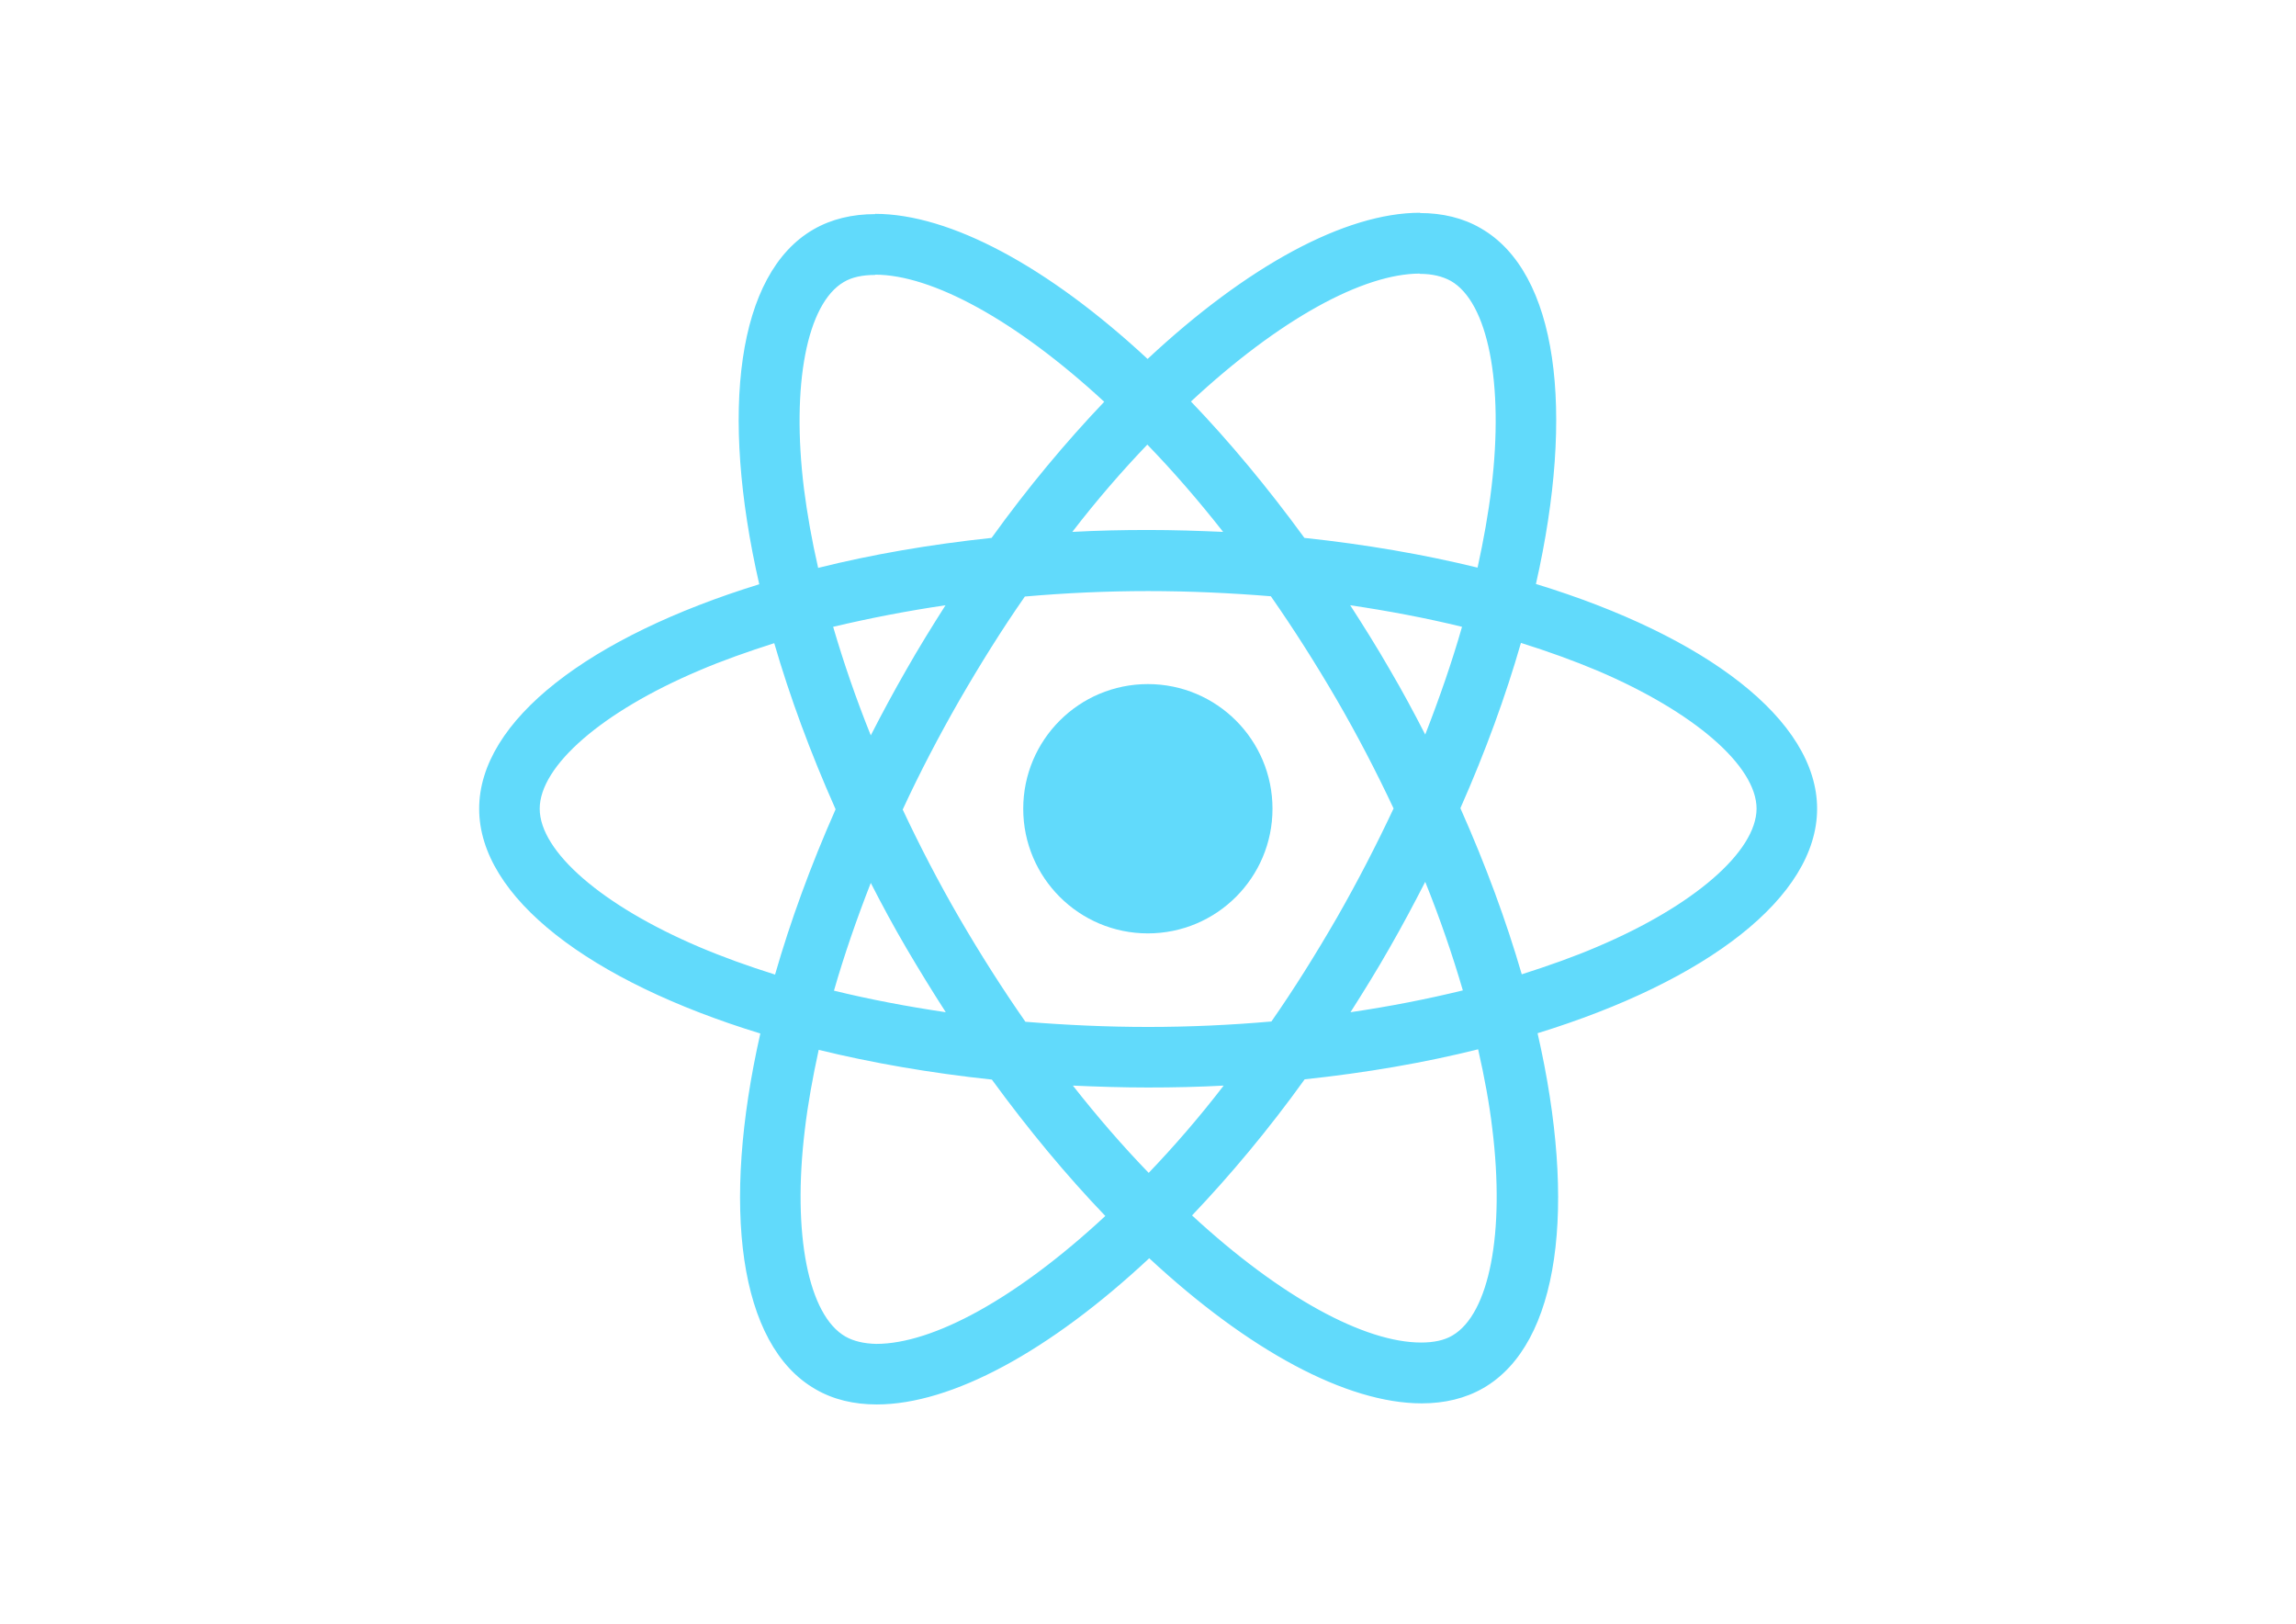
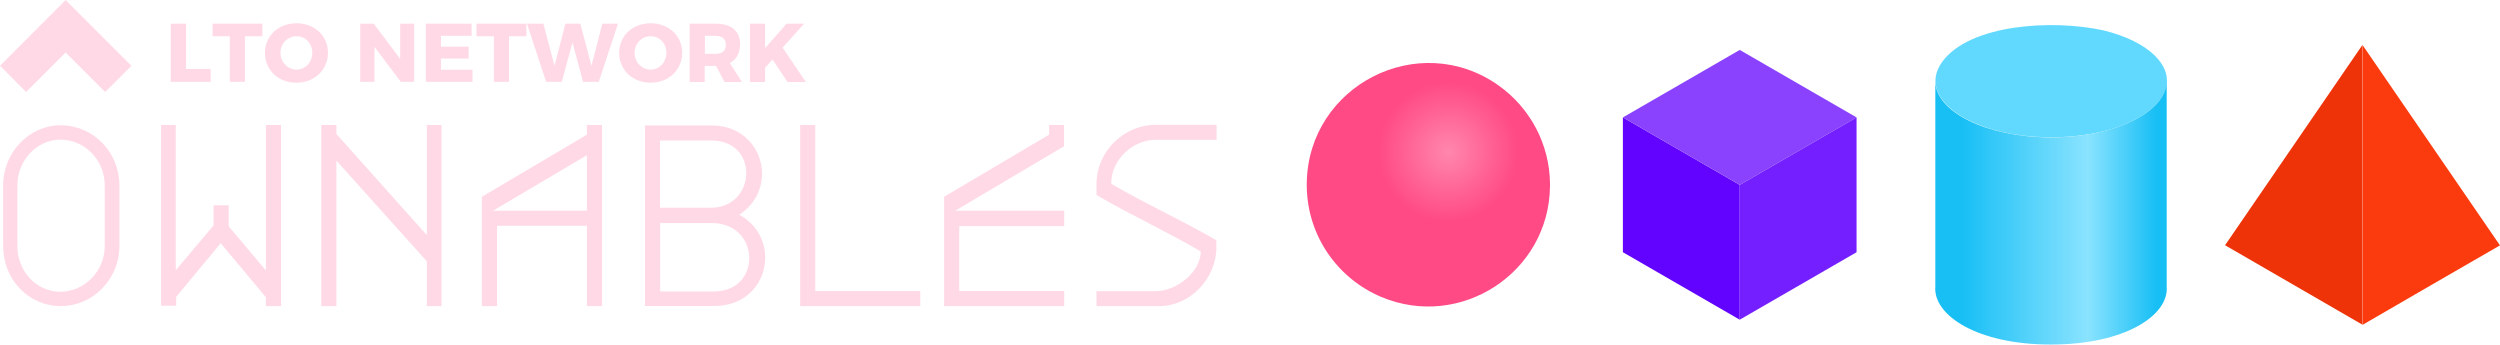
- <svg xmlns="http://www.w3.org/2000/svg" viewBox="0 0 841.9 595.3">
-   <g fill="#61DAFB">
-     <path d="M666.3 296.5c0-32.5-40.7-63.3-103.1-82.4 14.4-63.6 8-114.2-20.2-130.4-6.5-3.8-14.1-5.6-22.4-5.6v22.3c4.6 0 8.3.9 11.4 2.6 13.6 7.8 19.5 37.5 14.9 75.7-1.1 9.4-2.9 19.3-5.1 29.4-19.6-4.8-41-8.5-63.5-10.9-13.5-18.5-27.5-35.3-41.6-50 32.6-30.3 63.2-46.9 84-46.9V78c-27.5 0-63.5 19.6-99.9 53.6-36.4-33.8-72.4-53.2-99.9-53.2v22.3c20.7 0 51.4 16.5 84 46.6-14 14.7-28 31.4-41.3 49.9-22.6 2.4-44 6.1-63.6 11-2.3-10-4-19.7-5.2-29-4.7-38.2 1.1-67.9 14.6-75.8 3-1.8 6.9-2.6 11.5-2.6V78.5c-8.4 0-16 1.8-22.6 5.6-28.1 16.2-34.4 66.7-19.9 130.1-62.2 19.2-102.7 49.9-102.7 82.3 0 32.5 40.7 63.3 103.1 82.4-14.4 63.6-8 114.2 20.2 130.4 6.5 3.8 14.1 5.6 22.5 5.6 27.5 0 63.5-19.6 99.9-53.6 36.4 33.8 72.4 53.2 99.9 53.2 8.4 0 16-1.8 22.6-5.6 28.1-16.2 34.4-66.7 19.9-130.1 62-19.1 102.5-49.9 102.5-82.3zm-130.2-66.7c-3.7 12.9-8.3 26.2-13.5 39.5-4.1-8-8.4-16-13.1-24-4.6-8-9.5-15.8-14.4-23.4 14.2 2.1 27.9 4.7 41 7.9zm-45.8 106.5c-7.8 13.5-15.8 26.3-24.1 38.2-14.9 1.3-30 2-45.2 2-15.1 0-30.2-.7-45-1.9-8.3-11.9-16.4-24.6-24.2-38-7.6-13.1-14.5-26.4-20.8-39.8 6.2-13.4 13.2-26.8 20.7-39.9 7.8-13.5 15.8-26.3 24.1-38.2 14.9-1.3 30-2 45.2-2 15.1 0 30.2.7 45 1.9 8.3 11.9 16.4 24.6 24.2 38 7.6 13.1 14.5 26.4 20.8 39.8-6.3 13.4-13.2 26.8-20.7 39.9zm32.3-13c5.4 13.4 10 26.8 13.8 39.8-13.1 3.2-26.9 5.9-41.2 8 4.9-7.7 9.8-15.6 14.4-23.7 4.6-8 8.9-16.1 13-24.1zM421.2 430c-9.3-9.6-18.6-20.3-27.8-32 9 .4 18.2.7 27.5.7 9.4 0 18.7-.2 27.8-.7-9 11.7-18.3 22.4-27.5 32zm-74.4-58.9c-14.2-2.1-27.9-4.7-41-7.9 3.7-12.9 8.3-26.2 13.5-39.5 4.1 8 8.4 16 13.1 24 4.7 8 9.5 15.8 14.4 23.4zM420.7 163c9.3 9.6 18.6 20.3 27.8 32-9-.4-18.2-.7-27.5-.7-9.4 0-18.7.2-27.8.7 9-11.7 18.3-22.4 27.5-32zm-74 58.9c-4.9 7.7-9.8 15.6-14.4 23.7-4.6 8-8.9 16-13 24-5.4-13.4-10-26.8-13.8-39.8 13.1-3.1 26.9-5.8 41.2-7.9zm-90.5 125.2c-35.4-15.1-58.3-34.9-58.3-50.6 0-15.7 22.9-35.6 58.3-50.6 8.6-3.7 18-7 27.7-10.1 5.7 19.6 13.2 40 22.5 60.9-9.2 20.8-16.6 41.1-22.2 60.6-9.9-3.1-19.3-6.5-28-10.2zM310 490c-13.6-7.8-19.5-37.5-14.9-75.7 1.1-9.4 2.9-19.3 5.1-29.4 19.6 4.8 41 8.5 63.5 10.9 13.5 18.5 27.5 35.3 41.6 50-32.6 30.3-63.2 46.9-84 46.9-4.5-.1-8.3-1-11.3-2.7zm237.2-76.2c4.7 38.2-1.1 67.9-14.6 75.8-3 1.8-6.9 2.6-11.5 2.6-20.7 0-51.4-16.5-84-46.6 14-14.7 28-31.4 41.3-49.9 22.6-2.4 44-6.1 63.6-11 2.3 10.1 4.1 19.8 5.2 29.1zm38.5-66.7c-8.6 3.7-18 7-27.7 10.1-5.7-19.6-13.2-40-22.5-60.9 9.2-20.8 16.6-41.1 22.2-60.6 9.9 3.1 19.3 6.5 28.1 10.2 35.4 15.1 58.3 34.9 58.3 50.6-.1 15.7-23 35.6-58.4 50.6zM320.8 78.4z" />
-     <circle cx="420.9" cy="296.5" r="45.7" />
-     <path d="M520.5 78.1z" />
+ <svg xmlns="http://www.w3.org/2000/svg" version="1.1" id="Layer_1" x="0px" y="0px" style="enable-background:new 0 0 1920 1080;" xml:space="preserve" viewBox="83 419.1 1752.43 241.52">
+   <style type="text/css">
+ 	.st0{fill:#6203FF;}
+ 	.st1{fill:#8A42FF;}
+ 	.st2{fill:#741FFF;}
+ 	.st3{fill:#61D9FF;}
+ 	.st4{fill:url(#SVGID_1_);}
+ 	.st5{fill:url(#SVGID_00000134956658284519563100000015094121371170784669_);}
+ 	.st6{fill:#ED3307;}
+ 	.st7{fill:#FB3B0E;}
+ 	.st8{enable-background:new    ;}
+ 	.st9{fill:#FFDAE6;}
+ </style>
+   <g>
+     <polygon class="st0" points="1220.6,501.4 1220.6,595.9 1302.5,643.2 1302.5,548.7  " />
+     <path class="st1" d="M1302.5,454.1l-81.9,47.3l81.9,47.3l81.9-47.3L1302.5,454.1z" />
+     <polygon class="st2" points="1384.4,501.4 1302.5,548.7 1302.5,643.2 1384.4,595.9  " />
+   </g>
+   <g>
+     <path class="st3" d="M1593.5,458.1c-7.7-7.6-20.2-13.8-35.6-17.6c-36.1-8.1-94.4-4.4-113.5,22c-18.7,25.8,20.6,52.8,76.5,52.8   C1580.7,515.4,1620.2,484.5,1593.5,458.1z" />
+     <g>
+       <linearGradient id="SVGID_1_" gradientUnits="userSpaceOnUse" x1="1439.534" y1="513.822" x2="1601.915" y2="513.822" gradientTransform="matrix(1 0 0 -1 0 1082)">
+         <stop offset="0.118" style="stop-color:#18BFF5" />
+         <stop offset="0.659" style="stop-color:#8AE3FF" />
+         <stop offset="0.953" style="stop-color:#18BFF5" />
+       </linearGradient>
+       <path class="st4" d="M1520.7,660.6c51.4,0.1,82.8-20.4,81.1-40.7V475.8c0,21.8-36.3,39.6-81.1,39.6s-81.1-17.7-81.1-39.6V620    C1438,640.2,1469.3,660.7,1520.7,660.6z" />
+     </g>
+   </g>
+   <radialGradient id="SVGID_00000076574262437132606600000006894414271882488490_" cx="1098.195" cy="556.484" r="48.794" gradientTransform="matrix(1 0 0 -1 0 1082)" gradientUnits="userSpaceOnUse">
+     <stop offset="0" style="stop-color:#FF87AD" />
+     <stop offset="1" style="stop-color:#FF4A85" />
+   </radialGradient>
+   <path style="fill:url(#SVGID_00000076574262437132606600000006894414271882488490_);" d="M1169.5,547.4  c-0.4-27.3-13.8-52.5-35.9-68.3c-56-39.8-133.6-0.1-134.6,68.3c0,0.8,0,1.7,0,2.5c0.5,34.8,21.8,64.5,52.1,77.3  c55.5,23.4,117.6-16.8,118.4-77.3C1169.5,549.2,1169.5,548.2,1169.5,547.4z" />
+   <g>
+     <path class="st6" d="M1739,450.6l-96.3,140.4l96.3,55.7C1739,638.3,1739,454.2,1739,450.6z" />
+     <path class="st7" d="M1835.4,591.1c-2.1-3-94.3-137.4-96.3-140.4c0,3.5,0,187.7,0,196.1C1743.1,644.4,1831.5,593.3,1835.4,591.1   L1835.4,591.1z" />
+   </g>
+   <g class="st8">
+     <path class="st9" d="M166.7,548.9v42.8c0,23.2-18.7,42-41.1,42c-22.7,0-40.4-18.9-40.4-42v-42.8c0-23.2,18.6-42,40-42   C148.3,506.8,166.7,525.7,166.7,548.9z M156.4,548.9c0-17.4-13.8-31.9-31.1-31.9c-16.3,0-30.1,14.4-30.1,31.9v42.8   c0,17.4,13.2,31.9,30.1,31.9c16.8,0,31.1-14.4,31.1-31.9V548.9z" />
+     <path class="st9" d="M243.2,577.6l26.2,31.1v-102H280v127h-10.6v-6.2l-31.7-37.9l-31.2,37.6v6.2h-10.6V506.7h10.3v101.8l26.5-31.4   V563h10.6V577.6z" />
+     <path class="st9" d="M318.8,513l63.4,70.9v-77.2h10.3v127h-10.3v-31.4l-63.4-70.6v102h-10.6v-127h10.6V513z" />
+     <path class="st9" d="M420.8,557l73.6-43.5v-6.8h10.6v127h-10.6v-56.3h-63v56.3h-10.6V557z M494.4,566.8v-38.9l-65.8,38.9H494.4z" />
+     <path class="st9" d="M535.1,633.7V507h46.6c22.4,0,35.5,16.7,35.5,33.9c0,10.6-5.1,21.6-16,28.7c12.5,6.8,18.2,18.6,18.2,30.1   c0,17.1-12.8,33.9-35.5,33.9H535.1z M581.7,564.7c16-0.2,24.4-12.4,24.4-24.3c0-11.6-7.9-22.8-24.4-22.8h-36v47.1H581.7z    M583.9,623.4c16.2-0.2,24.3-11.6,24.3-23.3c0-11.7-8.1-23.6-24.3-24.6h-38.1v47.9H583.9z" />
+     <path class="st9" d="M654.5,623.1h73.6v10.6h-84.2v-127h10.6V623.1z" />
+     <path class="st9" d="M744.8,557l73.6-43.5v-6.8h10.5v14.9l-76.3,45.2H829v10.8h-73.6v45.5H829v10.6h-84.2V557z" />
+     <path class="st9" d="M935.7,592.3c0,22.2-18.6,41.4-40,41.4c-1,0-1.7,0-44.1,0v-10.5h41.4c15.1,0,31.7-13.8,31.7-27.8   c-23.8-14.1-49.2-25.5-73.1-39.6v-7.5c0-23.2,19.3-41.7,41.4-41.7h42.8v10.5h-42.8c-15.5,0-31.1,13.6-31.1,30.8   c24.1,14.1,49.5,25.5,73.7,39.6V592.3z" />
+   </g>
+   <g>
+     <g>
+       <g>
+         <path class="st9" d="M202.8,435.7h10.6v31.7h17.3v9.1h-28V435.7z M232,435.7h34.9v8.8h-12.2v32h-10.6v-32H232V435.7z      M290.8,435.4c12.7,0,22.1,8.8,22.1,20.7s-9.4,21-22.1,21c-12.7,0-22.1-8.9-22.1-21C268.8,444.2,278.2,435.4,290.8,435.4z      M290.9,444.5c-6.1,0-11.3,5-11.3,11.6s5.2,11.8,11.3,11.8c6.1,0,11-5.2,11-11.8C301.9,449.5,297,444.5,290.9,444.5z      M335.7,435.7h9.3l18.5,24.6v-24.6h9.8v40.8H364L345.5,452v24.5h-10v-40.8H335.7z M381.4,435.7h32.2v8.5h-21.5v7.6h19.4v8.4     h-19.4v7.8h22.1v8.5h-32.7v-40.9H381.4z M417.1,435.7H452v8.8h-12.2v32h-10.6v-32h-12.2V435.7z M452.4,435.7h11.5l7.8,29.5     l7.6-29.5h10.5l7.8,29.5l7.6-29.5h11l-13.5,40.8h-11l-7.4-27.6l-7.5,27.6h-11L452.4,435.7z M539.1,435.4     c12.7,0,22.1,8.8,22.1,20.7s-9.4,21-22.1,21c-12.7,0-22.1-8.9-22.1-21C517,444.2,526.5,435.4,539.1,435.4z M539.1,444.5     c-6.1,0-11.3,5-11.3,11.6s5.2,11.8,11.3,11.8s11-5.2,11-11.8C550.1,449.5,545.3,444.5,539.1,444.5z M603.1,476.6h-12.2l-6-11.3     h-7.9v11.3h-10.6v-40.9h18.4c10.9,0,17,5.2,17,14.4c0,6.2-2.6,10.7-7.2,13.2L603.1,476.6z M577.1,444.2v12.6h7.8     c4.3,0,6.9-2.2,6.9-6.3c0-4-2.5-6.2-6.9-6.2C584.8,444.2,577.1,444.2,577.1,444.2z M647.9,476.6H635l-10.5-15.8l-5.2,5.8v10     h-10.6v-40.9h10.6v17.1l15.1-17.1h12.3l-15.1,16.8L647.9,476.6z" />
+       </g>
+       <polygon class="st9" points="175.1,465.2 129,419.1 83,465.2 101.3,483.6 129,455.9 156.7,483.6   " />
+     </g>
  </g>
</svg>
